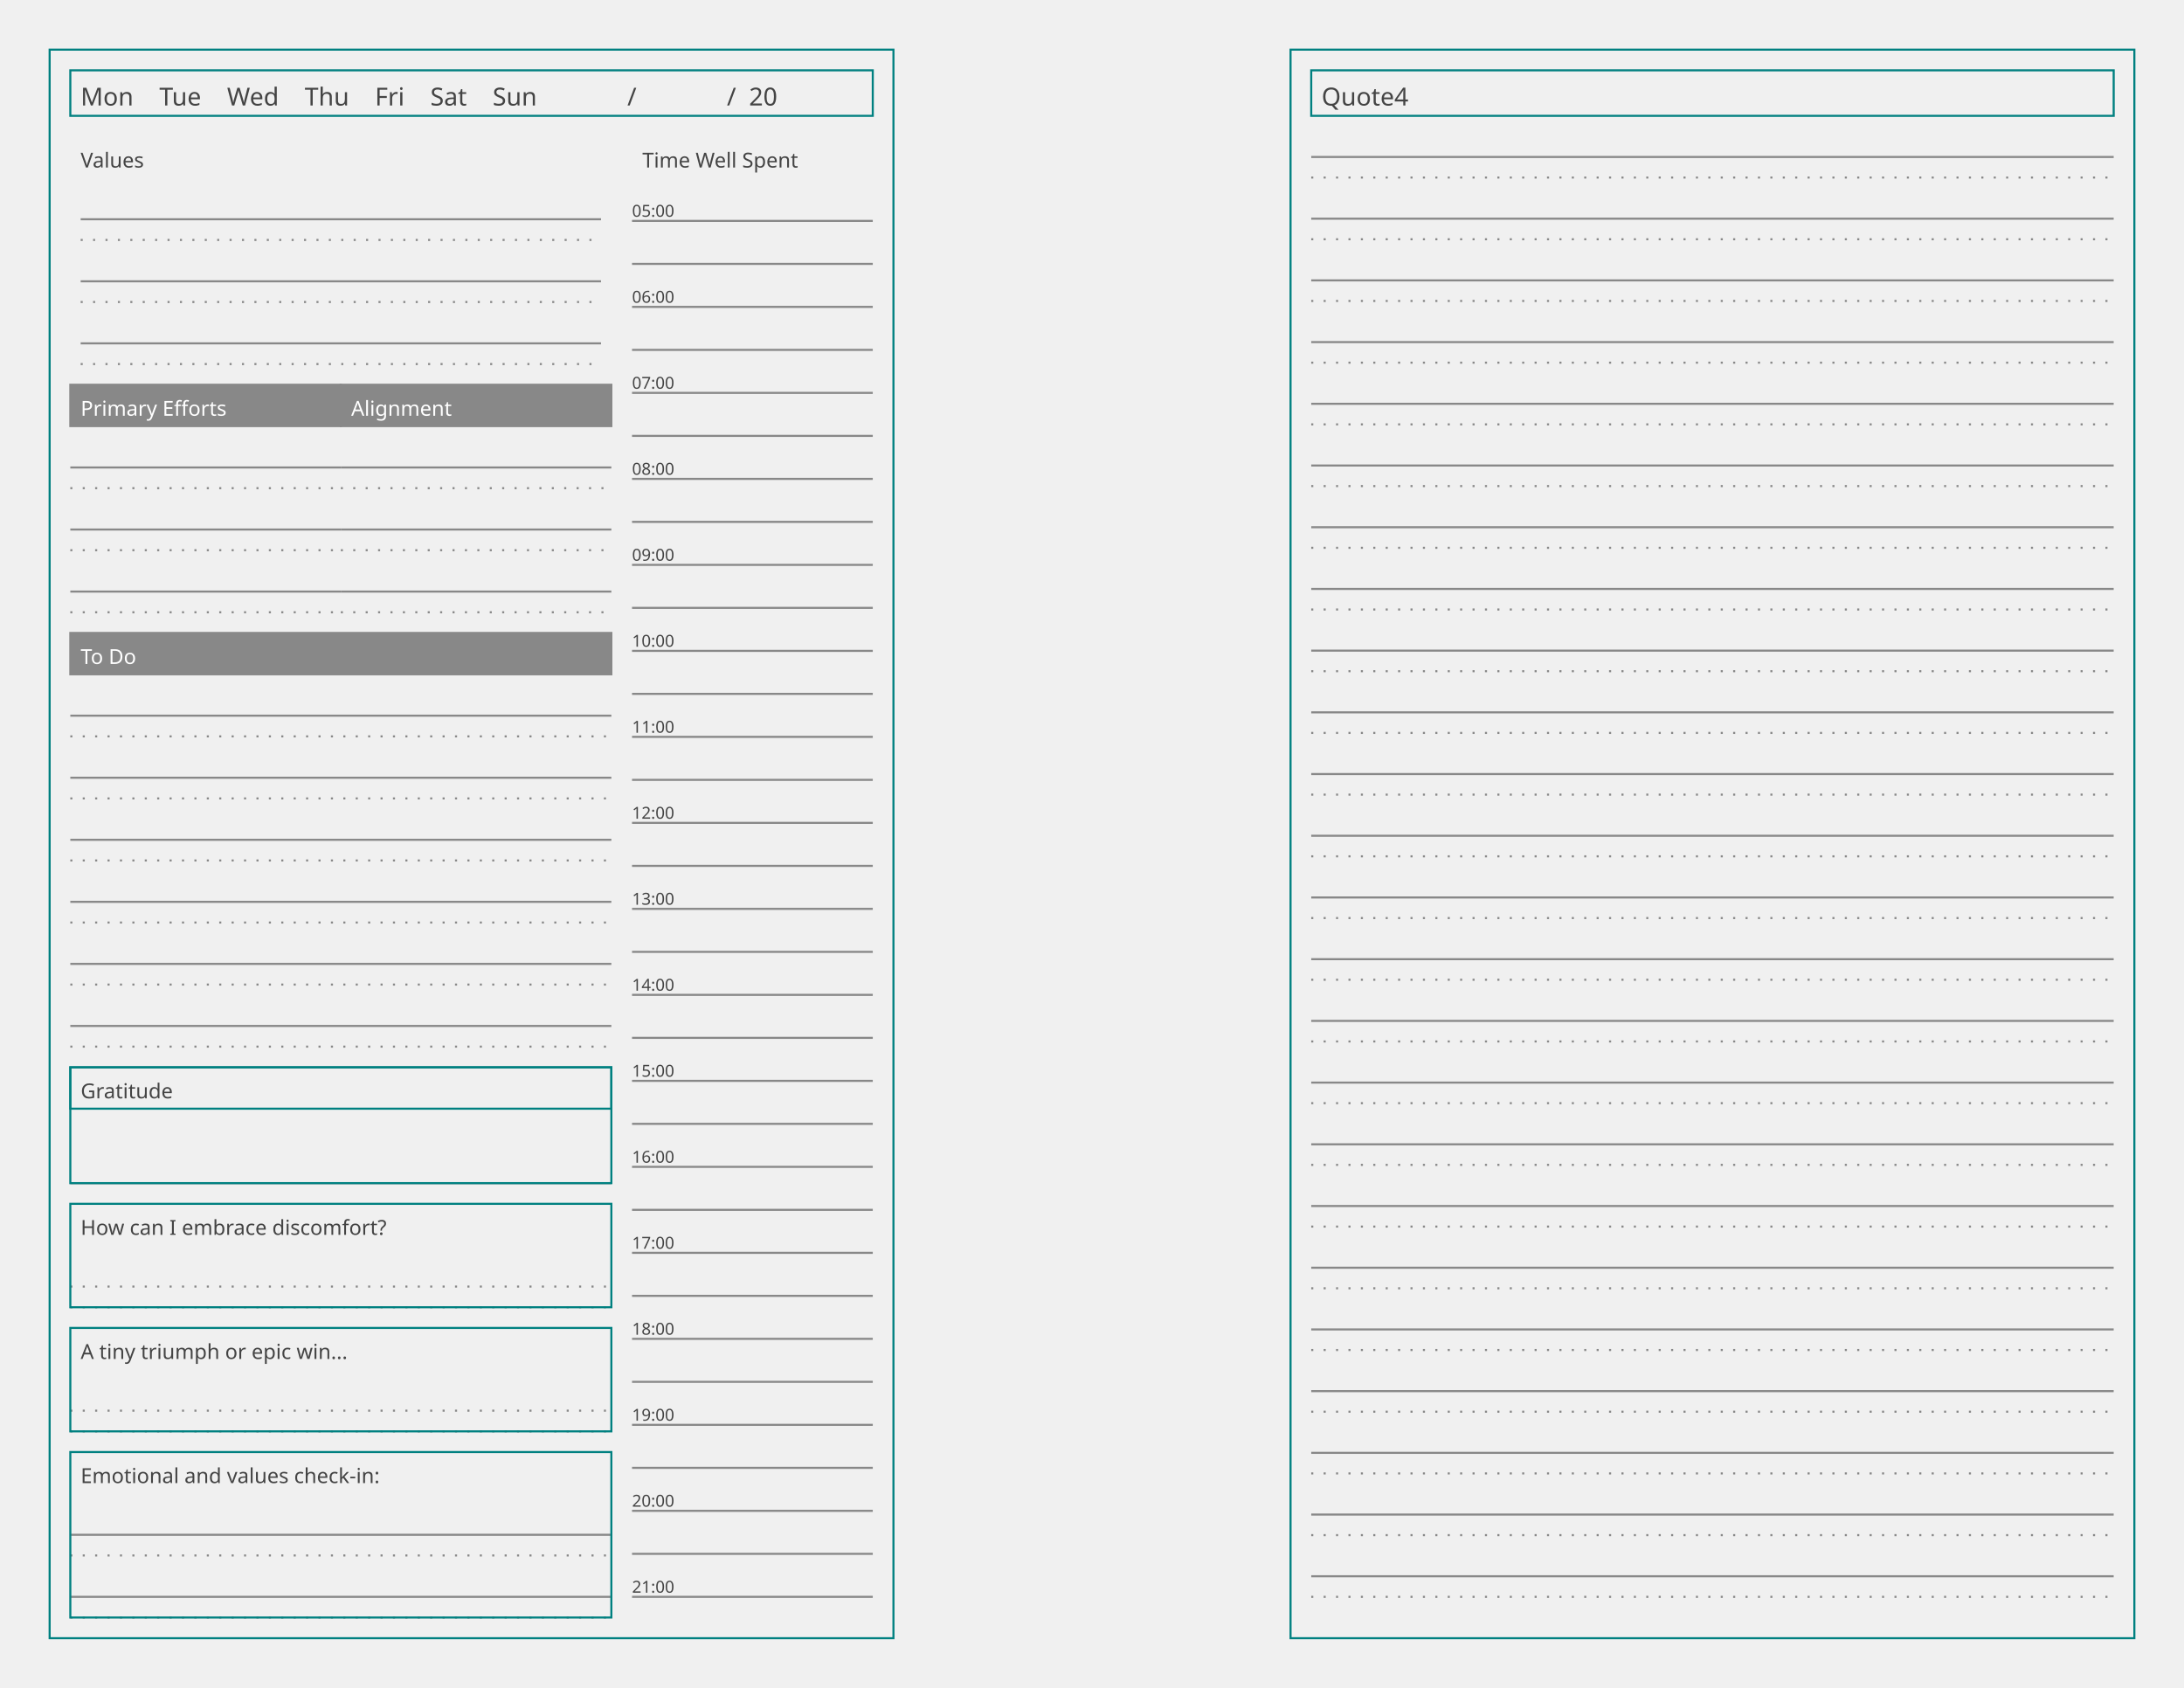
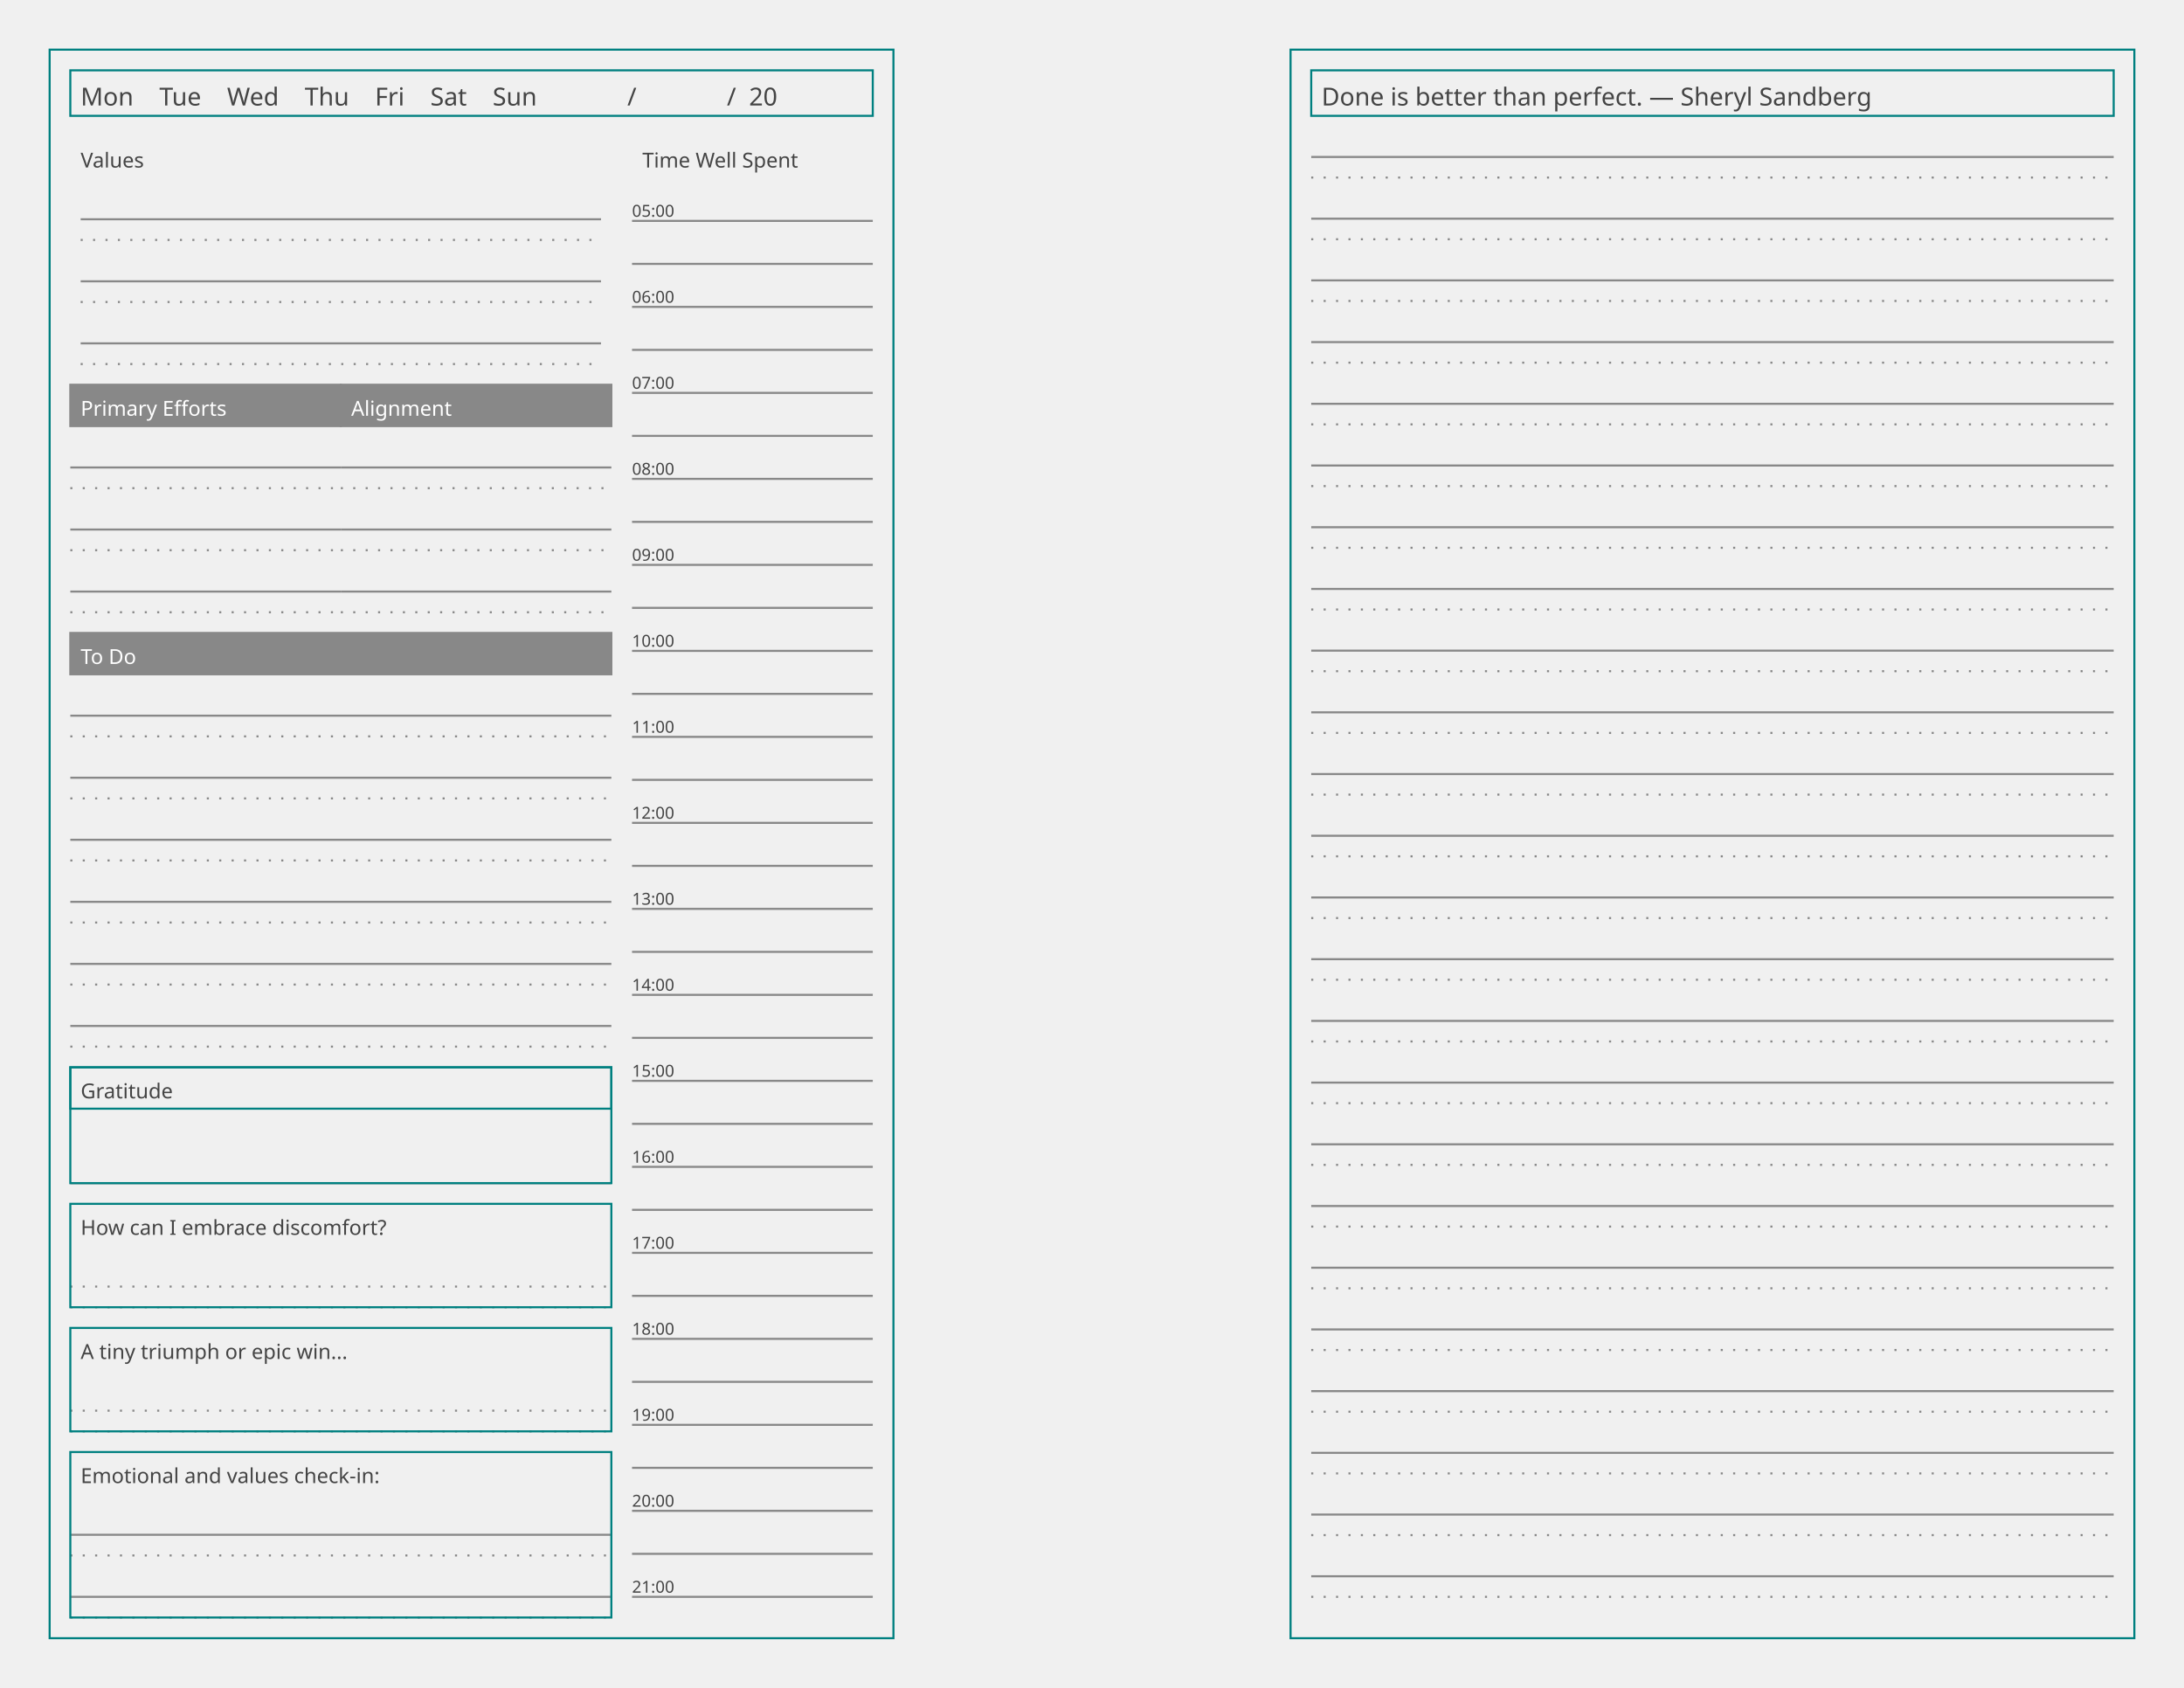
<svg xmlns="http://www.w3.org/2000/svg" baseProfile="tiny" height="8.5in" version="1.2" width="11in">
  <defs />
  <g transform="translate(24.0, 24.0)">
    <rect fill="none" height="768.0" stroke="#008080" width="408.0" x="0" y="0" />
    <g transform="translate(10, 10)">
      <rect fill="none" height="22" stroke="#008080" stroke-width="1" width="388.0" x="0" y="0" />
      <text alignment-baseline="text-after-edge" fill="#444444" font-family="Trebuchet MS" font-size="12" text-anchor="start" transform="translate(5,17)">Mon    Tue    Wed    Thu    Fri    Sat    Sun              /              /  20          </text>
    </g>
    <g transform="translate(10, 32)">
      <g transform="translate(0,10)">
        <g>
          <g transform="translate(0,0)">
            <text alignment-baseline="text-after-edge" fill="#444444" font-family="Ubuntu Mono" font-size="10" text-anchor="start" transform="translate(5,15)">Values</text>
          </g>
          <g transform="translate(0,20)">
            <g>
              <line stroke="#888888" stroke-dasharray="1,5" stroke-width="1" transform="translate(5,30.0)" x1="0" x2="251.6" y1="0" y2="0" />
              <line stroke="#888888" stroke-dasharray="1,5" stroke-width="1" transform="translate(5,60.0)" x1="0" x2="251.6" y1="0" y2="0" />
              <line stroke="#888888" stroke-dasharray="1,5" stroke-width="1" transform="translate(5,90.0)" x1="0" x2="251.6" y1="0" y2="0" />
            </g>
            <g>
              <line stroke="#888888" stroke-dasharray="1,0" stroke-width="1" transform="translate(5,20.0)" x1="0" x2="251.6" y1="0" y2="0" />
              <line stroke="#888888" stroke-dasharray="1,0" stroke-width="1" transform="translate(5,50.0)" x1="0" x2="251.6" y1="0" y2="0" />
              <line stroke="#888888" stroke-dasharray="1,0" stroke-width="1" transform="translate(5,80.0)" x1="0" x2="251.6" y1="0" y2="0" />
            </g>
          </g>
        </g>
      </g>
      <g transform="translate(0,130.0)">
        <g>
          <g transform="translate(0,0)">
            <g>
              <g transform="translate(0,0)">
                <rect fill="#888888" height="20" stroke="#888888" stroke-width="1" width="130.8" x="0" y="0" />
                <text alignment-baseline="text-after-edge" fill="#ffffff" font-family="Trebuchet MS" font-size="10" text-anchor="start" transform="translate(5,15)">Primary Efforts</text>
              </g>
              <g transform="translate(0,20)">
                <g>
                  <line stroke="#888888" stroke-dasharray="1,5" stroke-width="1" transform="translate(0,30.0)" x1="0" x2="130.8" y1="0" y2="0" />
                  <line stroke="#888888" stroke-dasharray="1,5" stroke-width="1" transform="translate(0,60.0)" x1="0" x2="130.8" y1="0" y2="0" />
                  <line stroke="#888888" stroke-dasharray="1,5" stroke-width="1" transform="translate(0,90.0)" x1="0" x2="130.8" y1="0" y2="0" />
                </g>
                <g>
                  <line stroke="#888888" stroke-dasharray="1,0" stroke-width="1" transform="translate(0,20.0)" x1="0" x2="130.8" y1="0" y2="0" />
                  <line stroke="#888888" stroke-dasharray="1,0" stroke-width="1" transform="translate(0,50.0)" x1="0" x2="130.8" y1="0" y2="0" />
                  <line stroke="#888888" stroke-dasharray="1,0" stroke-width="1" transform="translate(0,80.0)" x1="0" x2="130.8" y1="0" y2="0" />
                </g>
              </g>
            </g>
          </g>
          <g transform="translate(130.8,0)">
            <g>
              <g transform="translate(0,0)">
                <rect fill="#888888" height="20" stroke="#888888" stroke-width="1" width="130.8" x="0" y="0" />
                <text alignment-baseline="text-after-edge" fill="#ffffff" font-family="Trebuchet MS" font-size="10" text-anchor="start" transform="translate(5,15)">Alignment</text>
              </g>
              <g transform="translate(0,20)">
                <g>
                  <line stroke="#888888" stroke-dasharray="1,5" stroke-width="1" transform="translate(0,30.0)" x1="0" x2="130.8" y1="0" y2="0" />
                  <line stroke="#888888" stroke-dasharray="1,5" stroke-width="1" transform="translate(0,60.0)" x1="0" x2="130.8" y1="0" y2="0" />
                  <line stroke="#888888" stroke-dasharray="1,5" stroke-width="1" transform="translate(0,90.0)" x1="0" x2="130.8" y1="0" y2="0" />
                </g>
                <g>
                  <line stroke="#888888" stroke-dasharray="1,0" stroke-width="1" transform="translate(0,20.0)" x1="0" x2="130.8" y1="0" y2="0" />
                  <line stroke="#888888" stroke-dasharray="1,0" stroke-width="1" transform="translate(0,50.0)" x1="0" x2="130.8" y1="0" y2="0" />
                  <line stroke="#888888" stroke-dasharray="1,0" stroke-width="1" transform="translate(0,80.0)" x1="0" x2="130.8" y1="0" y2="0" />
                </g>
              </g>
            </g>
          </g>
        </g>
      </g>
      <g transform="translate(0,250.0)">
        <g>
          <g transform="translate(0,0)">
            <rect fill="#888888" height="20" stroke="#888888" stroke-width="1" width="261.6" x="0" y="0" />
            <text alignment-baseline="text-after-edge" fill="#ffffff" font-family="Ubuntu Mono" font-size="10" text-anchor="start" transform="translate(5,15)">To Do</text>
          </g>
          <g transform="translate(0,20)">
            <g>
              <line stroke="#888888" stroke-dasharray="1,5" stroke-width="1" transform="translate(0,30.0)" x1="0" x2="261.6" y1="0" y2="0" />
              <line stroke="#888888" stroke-dasharray="1,5" stroke-width="1" transform="translate(0,60.0)" x1="0" x2="261.6" y1="0" y2="0" />
              <line stroke="#888888" stroke-dasharray="1,5" stroke-width="1" transform="translate(0,90.0)" x1="0" x2="261.6" y1="0" y2="0" />
              <line stroke="#888888" stroke-dasharray="1,5" stroke-width="1" transform="translate(0,120.0)" x1="0" x2="261.6" y1="0" y2="0" />
              <line stroke="#888888" stroke-dasharray="1,5" stroke-width="1" transform="translate(0,150.0)" x1="0" x2="261.6" y1="0" y2="0" />
              <line stroke="#888888" stroke-dasharray="1,5" stroke-width="1" transform="translate(0,180.0)" x1="0" x2="261.6" y1="0" y2="0" />
            </g>
            <g>
              <line stroke="#888888" stroke-dasharray="1,0" stroke-width="1" transform="translate(0,20.0)" x1="0" x2="261.6" y1="0" y2="0" />
              <line stroke="#888888" stroke-dasharray="1,0" stroke-width="1" transform="translate(0,50.0)" x1="0" x2="261.6" y1="0" y2="0" />
              <line stroke="#888888" stroke-dasharray="1,0" stroke-width="1" transform="translate(0,80.0)" x1="0" x2="261.6" y1="0" y2="0" />
              <line stroke="#888888" stroke-dasharray="1,0" stroke-width="1" transform="translate(0,110.0)" x1="0" x2="261.6" y1="0" y2="0" />
              <line stroke="#888888" stroke-dasharray="1,0" stroke-width="1" transform="translate(0,140.0)" x1="0" x2="261.6" y1="0" y2="0" />
              <line stroke="#888888" stroke-dasharray="1,0" stroke-width="1" transform="translate(0,170.0)" x1="0" x2="261.6" y1="0" y2="0" />
            </g>
          </g>
        </g>
      </g>
      <g transform="translate(0,460.0)">
        <g>
          <g transform="translate(0,0)">
            <rect fill="none" height="20" stroke="#008080" stroke-width="1" width="261.6" x="0" y="0" />
            <text alignment-baseline="text-after-edge" fill="#444444" font-family="Trebuchet MS" font-size="10" text-anchor="start" transform="translate(5,15)">Gratitude</text>
          </g>
          <g transform="translate(0,20)">
            <line stroke="#888888" stroke-dasharray="1,0" stroke-width="1" transform="translate(0,36.0)" x1="0" x2="261.6" y1="0" y2="0" />
          </g>
        </g>
        <rect fill="none" height="56.0" stroke="#008080" stroke-width="1" width="261.6" x="0" y="0" />
      </g>
      <g transform="translate(0,526.0)">
        <g>
          <g transform="translate(0,0)">
            <text alignment-baseline="text-after-edge" fill="#444444" font-family="Ubuntu Mono" font-size="10" text-anchor="start" transform="translate(5,15)">How can I embrace discomfort?</text>
          </g>
          <g transform="translate(0,20)">
            <g>
              <line stroke="#888888" stroke-dasharray="1,5" stroke-width="1" transform="translate(0,30.0)" x1="0" x2="261.6" y1="0" y2="0" />
            </g>
            <g>
              <line stroke="#888888" stroke-dasharray="1,5" stroke-width="1" transform="translate(0,20.0)" x1="0" x2="261.6" y1="0" y2="0" />
            </g>
          </g>
        </g>
        <rect fill="none" height="50" stroke="#008080" stroke-width="1" width="261.6" x="0" y="0" />
      </g>
      <g transform="translate(0,586.0)">
        <g>
          <g transform="translate(0,0)">
            <text alignment-baseline="text-after-edge" fill="#444444" font-family="Ubuntu Mono" font-size="10" text-anchor="start" transform="translate(5,15)">A tiny triumph or epic win...</text>
          </g>
          <g transform="translate(0,20)">
            <g>
              <line stroke="#888888" stroke-dasharray="1,5" stroke-width="1" transform="translate(0,30.0)" x1="0" x2="261.6" y1="0" y2="0" />
            </g>
            <g>
              <line stroke="#888888" stroke-dasharray="1,5" stroke-width="1" transform="translate(0,20.0)" x1="0" x2="261.6" y1="0" y2="0" />
            </g>
          </g>
        </g>
        <rect fill="none" height="50" stroke="#008080" stroke-width="1" width="261.6" x="0" y="0" />
      </g>
      <g transform="translate(0,646.0)">
        <g>
          <g transform="translate(0,0)">
            <text alignment-baseline="text-after-edge" fill="#444444" font-family="Ubuntu Mono" font-size="10" text-anchor="start" transform="translate(5,15)">Emotional and values check-in:</text>
          </g>
          <g transform="translate(0,20)">
            <g>
              <line stroke="#888888" stroke-dasharray="1,5" stroke-width="1" transform="translate(0,30.0)" x1="0" x2="261.6" y1="0" y2="0" />
              <line stroke="#888888" stroke-dasharray="1,5" stroke-width="1" transform="translate(0,60.0)" x1="0" x2="261.6" y1="0" y2="0" />
            </g>
            <g>
              <line stroke="#888888" stroke-dasharray="1,0" stroke-width="1" transform="translate(0,20.0)" x1="0" x2="261.6" y1="0" y2="0" />
              <line stroke="#888888" stroke-dasharray="1,0" stroke-width="1" transform="translate(0,50.0)" x1="0" x2="261.6" y1="0" y2="0" />
            </g>
          </g>
        </g>
        <rect fill="none" height="80" stroke="#008080" stroke-width="1" width="261.6" x="0" y="0" />
      </g>
    </g>
    <g transform="translate(281.6,32)">
      <g>
        <rect fill="none" height="20" stroke="none" width="116.4" x="0" y="10" />
        <text alignment-baseline="text-after-edge" fill="#444444" font-family="Ubuntu Mono" font-size="10" text-anchor="start" x="5" y="25">Time Well Spent</text>
      </g>
      <g>
        <text alignment-baseline="text-after-edge" fill="#444444" font-family="Ubuntu Mono" font-size="8" text-anchor="start" x="0" y="48.788">05:00</text>
        <line stroke="#888888" x1="0" x2="116.4" y1="50.788" y2="50.788" />
        <line stroke="#888888" x1="0" x2="116.4" y1="71.576" y2="71.576" />
        <text alignment-baseline="text-after-edge" fill="#444444" font-family="Ubuntu Mono" font-size="8" text-anchor="start" x="0" y="90.364">06:00</text>
        <line stroke="#888888" x1="0" x2="116.4" y1="92.364" y2="92.364" />
        <line stroke="#888888" x1="0" x2="116.4" y1="113.152" y2="113.152" />
        <text alignment-baseline="text-after-edge" fill="#444444" font-family="Ubuntu Mono" font-size="8" text-anchor="start" x="0" y="131.939">07:00</text>
        <line stroke="#888888" x1="0" x2="116.4" y1="133.939" y2="133.939" />
        <line stroke="#888888" x1="0" x2="116.4" y1="154.727" y2="154.727" />
        <text alignment-baseline="text-after-edge" fill="#444444" font-family="Ubuntu Mono" font-size="8" text-anchor="start" x="0" y="173.515">08:00</text>
        <line stroke="#888888" x1="0" x2="116.4" y1="175.515" y2="175.515" />
        <line stroke="#888888" x1="0" x2="116.4" y1="196.303" y2="196.303" />
        <text alignment-baseline="text-after-edge" fill="#444444" font-family="Ubuntu Mono" font-size="8" text-anchor="start" x="0" y="215.091">09:00</text>
        <line stroke="#888888" x1="0" x2="116.4" y1="217.091" y2="217.091" />
        <line stroke="#888888" x1="0" x2="116.4" y1="237.879" y2="237.879" />
        <text alignment-baseline="text-after-edge" fill="#444444" font-family="Ubuntu Mono" font-size="8" text-anchor="start" x="0" y="256.667">10:00</text>
        <line stroke="#888888" x1="0" x2="116.4" y1="258.667" y2="258.667" />
        <line stroke="#888888" x1="0" x2="116.4" y1="279.455" y2="279.455" />
        <text alignment-baseline="text-after-edge" fill="#444444" font-family="Ubuntu Mono" font-size="8" text-anchor="start" x="0" y="298.242">11:00</text>
        <line stroke="#888888" x1="0" x2="116.4" y1="300.242" y2="300.242" />
        <line stroke="#888888" x1="0" x2="116.4" y1="321.03" y2="321.03" />
        <text alignment-baseline="text-after-edge" fill="#444444" font-family="Ubuntu Mono" font-size="8" text-anchor="start" x="0" y="339.818">12:00</text>
        <line stroke="#888888" x1="0" x2="116.4" y1="341.818" y2="341.818" />
        <line stroke="#888888" x1="0" x2="116.4" y1="362.606" y2="362.606" />
        <text alignment-baseline="text-after-edge" fill="#444444" font-family="Ubuntu Mono" font-size="8" text-anchor="start" x="0" y="381.394">13:00</text>
        <line stroke="#888888" x1="0" x2="116.4" y1="383.394" y2="383.394" />
        <line stroke="#888888" x1="0" x2="116.4" y1="404.182" y2="404.182" />
        <text alignment-baseline="text-after-edge" fill="#444444" font-family="Ubuntu Mono" font-size="8" text-anchor="start" x="0" y="422.97">14:00</text>
        <line stroke="#888888" x1="0" x2="116.4" y1="424.97" y2="424.97" />
        <line stroke="#888888" x1="0" x2="116.4" y1="445.758" y2="445.758" />
        <text alignment-baseline="text-after-edge" fill="#444444" font-family="Ubuntu Mono" font-size="8" text-anchor="start" x="0" y="464.545">15:00</text>
        <line stroke="#888888" x1="0" x2="116.4" y1="466.545" y2="466.545" />
        <line stroke="#888888" x1="0" x2="116.4" y1="487.333" y2="487.333" />
        <text alignment-baseline="text-after-edge" fill="#444444" font-family="Ubuntu Mono" font-size="8" text-anchor="start" x="0" y="506.121">16:00</text>
        <line stroke="#888888" x1="0" x2="116.4" y1="508.121" y2="508.121" />
        <line stroke="#888888" x1="0" x2="116.4" y1="528.909" y2="528.909" />
        <text alignment-baseline="text-after-edge" fill="#444444" font-family="Ubuntu Mono" font-size="8" text-anchor="start" x="0" y="547.697">17:00</text>
        <line stroke="#888888" x1="0" x2="116.4" y1="549.697" y2="549.697" />
        <line stroke="#888888" x1="0" x2="116.4" y1="570.485" y2="570.485" />
        <text alignment-baseline="text-after-edge" fill="#444444" font-family="Ubuntu Mono" font-size="8" text-anchor="start" x="0" y="589.273">18:00</text>
        <line stroke="#888888" x1="0" x2="116.4" y1="591.273" y2="591.273" />
        <line stroke="#888888" x1="0" x2="116.4" y1="612.061" y2="612.061" />
        <text alignment-baseline="text-after-edge" fill="#444444" font-family="Ubuntu Mono" font-size="8" text-anchor="start" x="0" y="630.848">19:00</text>
        <line stroke="#888888" x1="0" x2="116.4" y1="632.848" y2="632.848" />
        <line stroke="#888888" x1="0" x2="116.4" y1="653.636" y2="653.636" />
        <text alignment-baseline="text-after-edge" fill="#444444" font-family="Ubuntu Mono" font-size="8" text-anchor="start" x="0" y="672.424">20:00</text>
        <line stroke="#888888" x1="0" x2="116.4" y1="674.424" y2="674.424" />
        <line stroke="#888888" x1="0" x2="116.4" y1="695.212" y2="695.212" />
        <text alignment-baseline="text-after-edge" fill="#444444" font-family="Ubuntu Mono" font-size="8" text-anchor="start" x="0" y="714.0">21:00</text>
        <line stroke="#888888" x1="0" x2="116.4" y1="716.0" y2="716.0" />
      </g>
    </g>
  </g>
  <g transform="translate(624.0, 24.0)">
    <rect fill="none" height="768.0" stroke="#008080" width="408.0" x="0" y="0" />
    <g transform="translate(10, 10)">
      <rect fill="none" height="22" stroke="#008080" stroke-width="1" width="388.0" x="0" y="0" />
-       <text alignment-baseline="text-after-edge" fill="#444444" font-family="Trebuchet MS" font-size="12" text-anchor="start" transform="translate(5,17)">Quote4</text>
+       <text alignment-baseline="text-after-edge" fill="#444444" font-family="Trebuchet MS" font-size="12" text-anchor="start" transform="translate(5,17)">Done is better than perfect. — Sheryl Sandberg</text>
    </g>
    <g transform="translate(10, 32)">
      <g transform="translate(0,0)">
        <g>
          <line stroke="#888888" stroke-dasharray="1,5" stroke-width="1" transform="translate(0,29.83333)" x1="0" x2="388.0" y1="0" y2="0" />
          <line stroke="#888888" stroke-dasharray="1,5" stroke-width="1" transform="translate(0,59.66667)" x1="0" x2="388.0" y1="0" y2="0" />
          <line stroke="#888888" stroke-dasharray="1,5" stroke-width="1" transform="translate(0,89.5)" x1="0" x2="388.0" y1="0" y2="0" />
          <line stroke="#888888" stroke-dasharray="1,5" stroke-width="1" transform="translate(0,119.3333)" x1="0" x2="388.0" y1="0" y2="0" />
          <line stroke="#888888" stroke-dasharray="1,5" stroke-width="1" transform="translate(0,149.1667)" x1="0" x2="388.0" y1="0" y2="0" />
          <line stroke="#888888" stroke-dasharray="1,5" stroke-width="1" transform="translate(0,179.0)" x1="0" x2="388.0" y1="0" y2="0" />
          <line stroke="#888888" stroke-dasharray="1,5" stroke-width="1" transform="translate(0,208.8333)" x1="0" x2="388.0" y1="0" y2="0" />
          <line stroke="#888888" stroke-dasharray="1,5" stroke-width="1" transform="translate(0,238.6667)" x1="0" x2="388.0" y1="0" y2="0" />
          <line stroke="#888888" stroke-dasharray="1,5" stroke-width="1" transform="translate(0,268.5)" x1="0" x2="388.0" y1="0" y2="0" />
          <line stroke="#888888" stroke-dasharray="1,5" stroke-width="1" transform="translate(0,298.3333)" x1="0" x2="388.0" y1="0" y2="0" />
          <line stroke="#888888" stroke-dasharray="1,5" stroke-width="1" transform="translate(0,328.1667)" x1="0" x2="388.0" y1="0" y2="0" />
          <line stroke="#888888" stroke-dasharray="1,5" stroke-width="1" transform="translate(0,358)" x1="0" x2="388.0" y1="0" y2="0" />
          <line stroke="#888888" stroke-dasharray="1,5" stroke-width="1" transform="translate(0,387.8333)" x1="0" x2="388.0" y1="0" y2="0" />
          <line stroke="#888888" stroke-dasharray="1,5" stroke-width="1" transform="translate(0,417.6667)" x1="0" x2="388.0" y1="0" y2="0" />
          <line stroke="#888888" stroke-dasharray="1,5" stroke-width="1" transform="translate(0,447.5)" x1="0" x2="388.0" y1="0" y2="0" />
          <line stroke="#888888" stroke-dasharray="1,5" stroke-width="1" transform="translate(0,477.3333)" x1="0" x2="388.0" y1="0" y2="0" />
          <line stroke="#888888" stroke-dasharray="1,5" stroke-width="1" transform="translate(0,507.1667)" x1="0" x2="388.0" y1="0" y2="0" />
          <line stroke="#888888" stroke-dasharray="1,5" stroke-width="1" transform="translate(0,537)" x1="0" x2="388.0" y1="0" y2="0" />
          <line stroke="#888888" stroke-dasharray="1,5" stroke-width="1" transform="translate(0,566.8333)" x1="0" x2="388.0" y1="0" y2="0" />
          <line stroke="#888888" stroke-dasharray="1,5" stroke-width="1" transform="translate(0,596.6667)" x1="0" x2="388.0" y1="0" y2="0" />
          <line stroke="#888888" stroke-dasharray="1,5" stroke-width="1" transform="translate(0,626.5)" x1="0" x2="388.0" y1="0" y2="0" />
          <line stroke="#888888" stroke-dasharray="1,5" stroke-width="1" transform="translate(0,656.3333)" x1="0" x2="388.0" y1="0" y2="0" />
          <line stroke="#888888" stroke-dasharray="1,5" stroke-width="1" transform="translate(0,686.1667)" x1="0" x2="388.0" y1="0" y2="0" />
          <line stroke="#888888" stroke-dasharray="1,5" stroke-width="1" transform="translate(0,716)" x1="0" x2="388.0" y1="0" y2="0" />
        </g>
        <g>
          <line stroke="#888888" stroke-dasharray="1,0" stroke-width="1" transform="translate(0,19.88889)" x1="0" x2="388.0" y1="0" y2="0" />
          <line stroke="#888888" stroke-dasharray="1,0" stroke-width="1" transform="translate(0,49.72222)" x1="0" x2="388.0" y1="0" y2="0" />
          <line stroke="#888888" stroke-dasharray="1,0" stroke-width="1" transform="translate(0,79.55556)" x1="0" x2="388.0" y1="0" y2="0" />
          <line stroke="#888888" stroke-dasharray="1,0" stroke-width="1" transform="translate(0,109.3889)" x1="0" x2="388.0" y1="0" y2="0" />
          <line stroke="#888888" stroke-dasharray="1,0" stroke-width="1" transform="translate(0,139.2222)" x1="0" x2="388.0" y1="0" y2="0" />
          <line stroke="#888888" stroke-dasharray="1,0" stroke-width="1" transform="translate(0,169.0556)" x1="0" x2="388.0" y1="0" y2="0" />
          <line stroke="#888888" stroke-dasharray="1,0" stroke-width="1" transform="translate(0,198.8889)" x1="0" x2="388.0" y1="0" y2="0" />
          <line stroke="#888888" stroke-dasharray="1,0" stroke-width="1" transform="translate(0,228.7222)" x1="0" x2="388.0" y1="0" y2="0" />
          <line stroke="#888888" stroke-dasharray="1,0" stroke-width="1" transform="translate(0,258.5556)" x1="0" x2="388.0" y1="0" y2="0" />
          <line stroke="#888888" stroke-dasharray="1,0" stroke-width="1" transform="translate(0,288.3889)" x1="0" x2="388.0" y1="0" y2="0" />
          <line stroke="#888888" stroke-dasharray="1,0" stroke-width="1" transform="translate(0,318.2222)" x1="0" x2="388.0" y1="0" y2="0" />
          <line stroke="#888888" stroke-dasharray="1,0" stroke-width="1" transform="translate(0,348.0556)" x1="0" x2="388.0" y1="0" y2="0" />
          <line stroke="#888888" stroke-dasharray="1,0" stroke-width="1" transform="translate(0,377.8889)" x1="0" x2="388.0" y1="0" y2="0" />
          <line stroke="#888888" stroke-dasharray="1,0" stroke-width="1" transform="translate(0,407.7222)" x1="0" x2="388.0" y1="0" y2="0" />
          <line stroke="#888888" stroke-dasharray="1,0" stroke-width="1" transform="translate(0,437.5556)" x1="0" x2="388.0" y1="0" y2="0" />
          <line stroke="#888888" stroke-dasharray="1,0" stroke-width="1" transform="translate(0,467.3889)" x1="0" x2="388.0" y1="0" y2="0" />
          <line stroke="#888888" stroke-dasharray="1,0" stroke-width="1" transform="translate(0,497.2222)" x1="0" x2="388.0" y1="0" y2="0" />
          <line stroke="#888888" stroke-dasharray="1,0" stroke-width="1" transform="translate(0,527.0556)" x1="0" x2="388.0" y1="0" y2="0" />
          <line stroke="#888888" stroke-dasharray="1,0" stroke-width="1" transform="translate(0,556.8889)" x1="0" x2="388.0" y1="0" y2="0" />
          <line stroke="#888888" stroke-dasharray="1,0" stroke-width="1" transform="translate(0,586.7222)" x1="0" x2="388.0" y1="0" y2="0" />
          <line stroke="#888888" stroke-dasharray="1,0" stroke-width="1" transform="translate(0,616.5556)" x1="0" x2="388.0" y1="0" y2="0" />
          <line stroke="#888888" stroke-dasharray="1,0" stroke-width="1" transform="translate(0,646.3889)" x1="0" x2="388.0" y1="0" y2="0" />
          <line stroke="#888888" stroke-dasharray="1,0" stroke-width="1" transform="translate(0,676.2222)" x1="0" x2="388.0" y1="0" y2="0" />
          <line stroke="#888888" stroke-dasharray="1,0" stroke-width="1" transform="translate(0,706.0556)" x1="0" x2="388.0" y1="0" y2="0" />
        </g>
      </g>
    </g>
  </g>
</svg>
